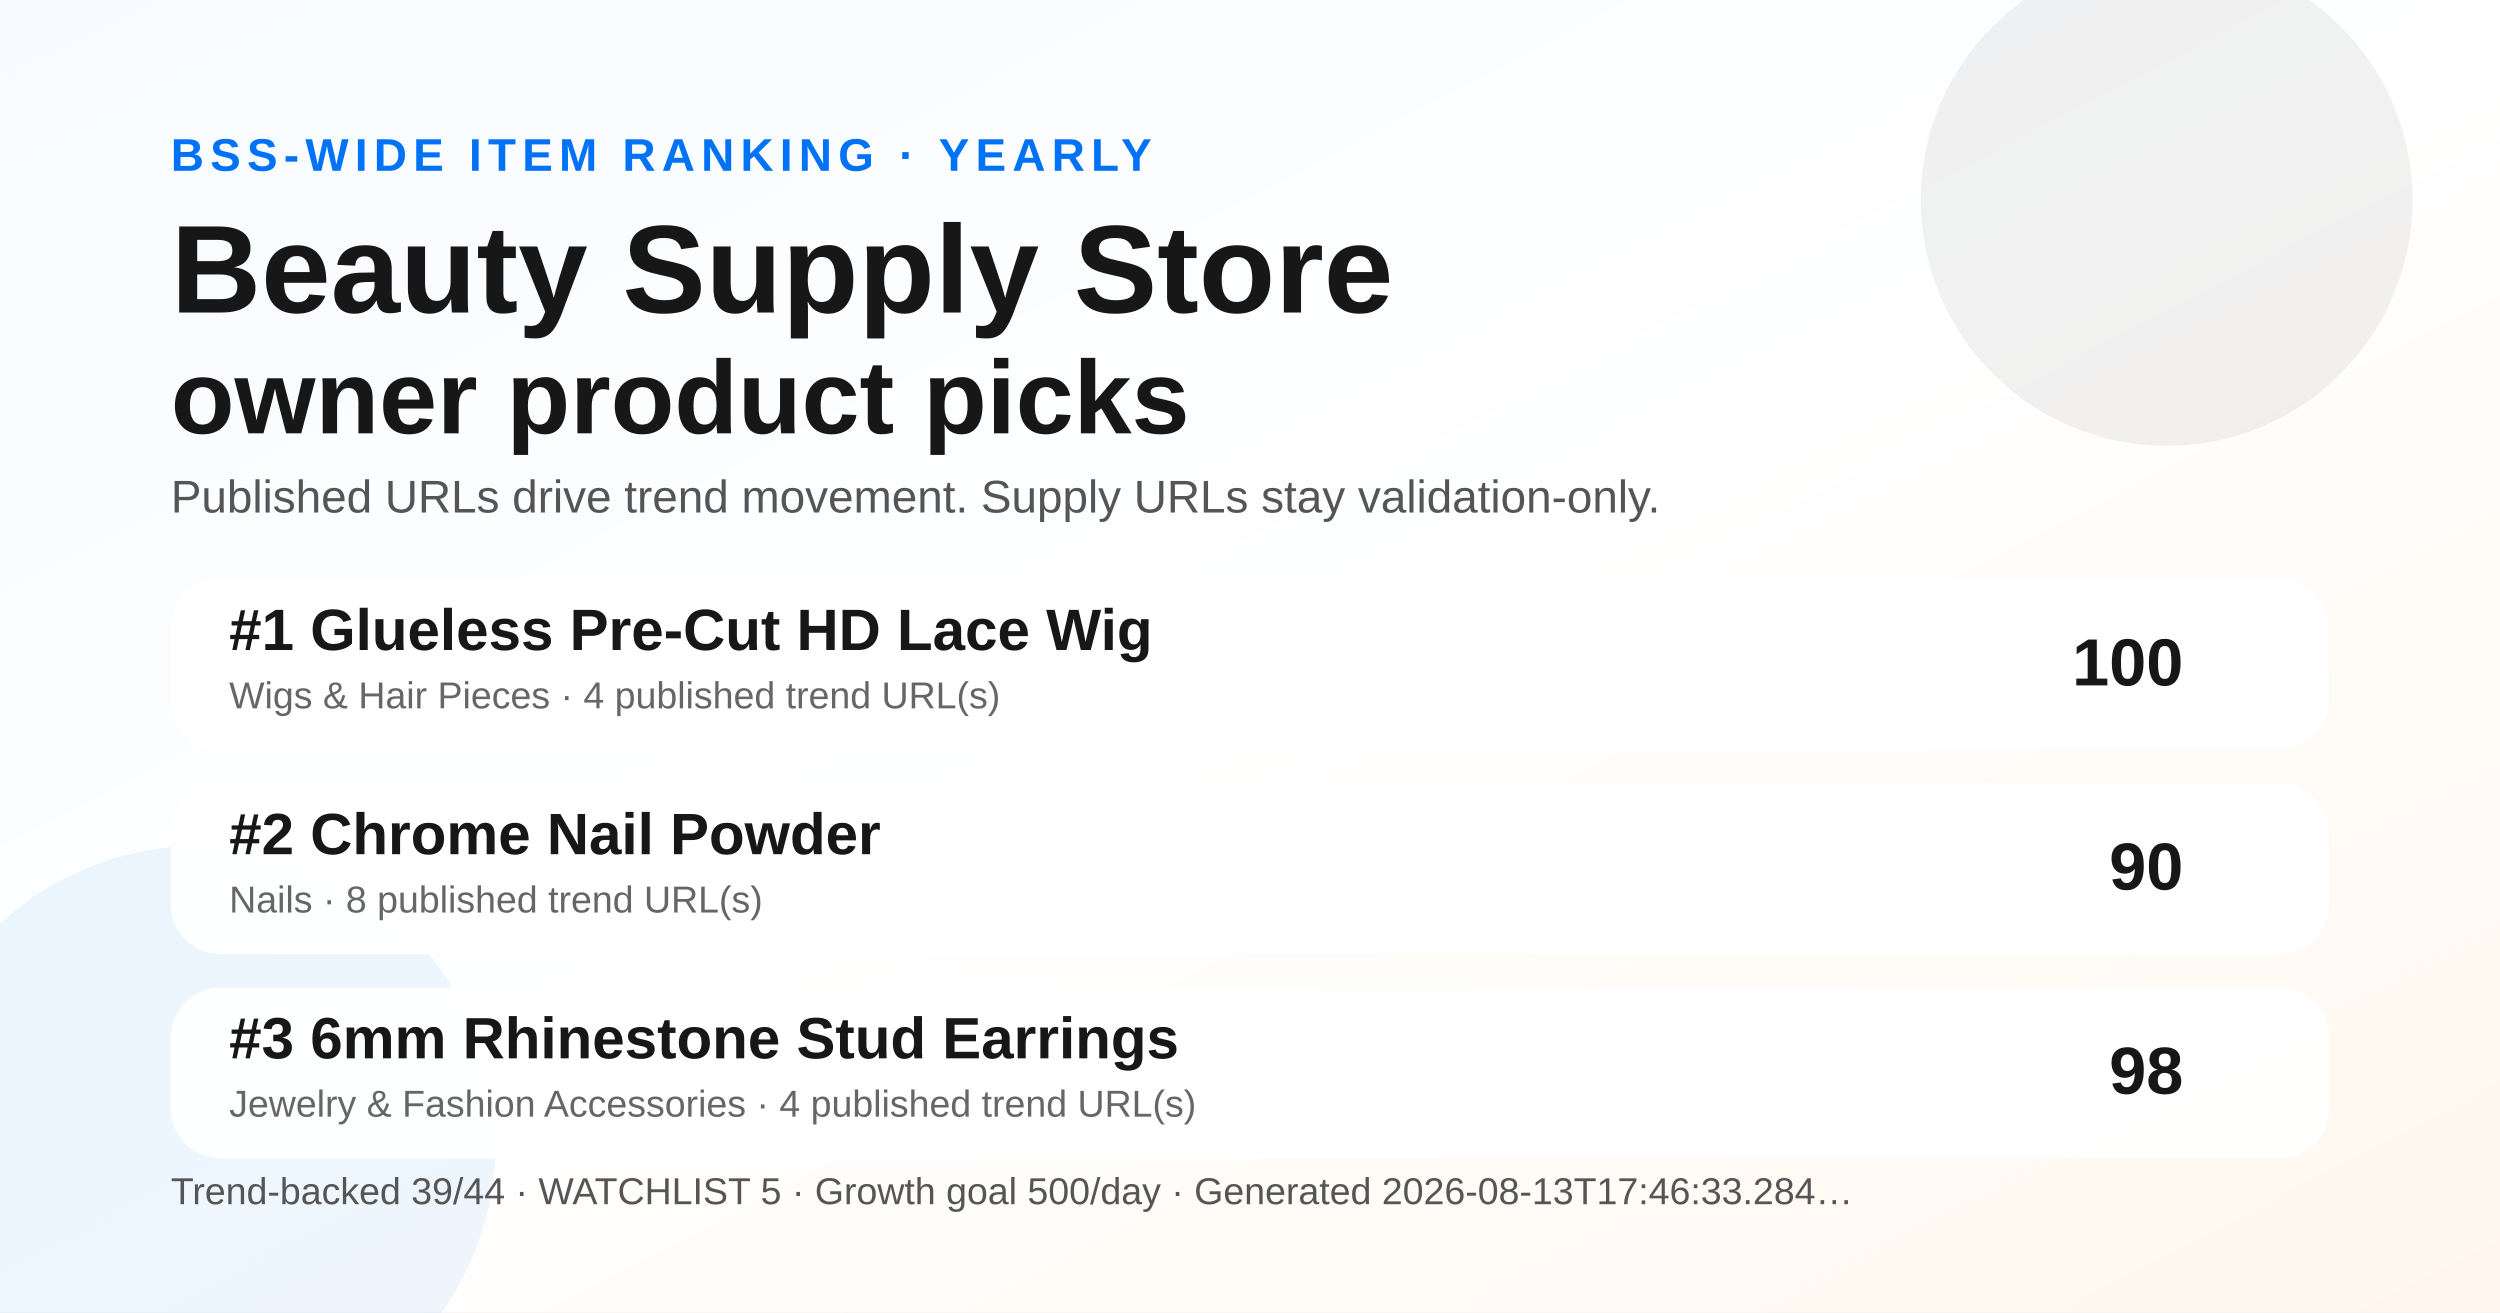
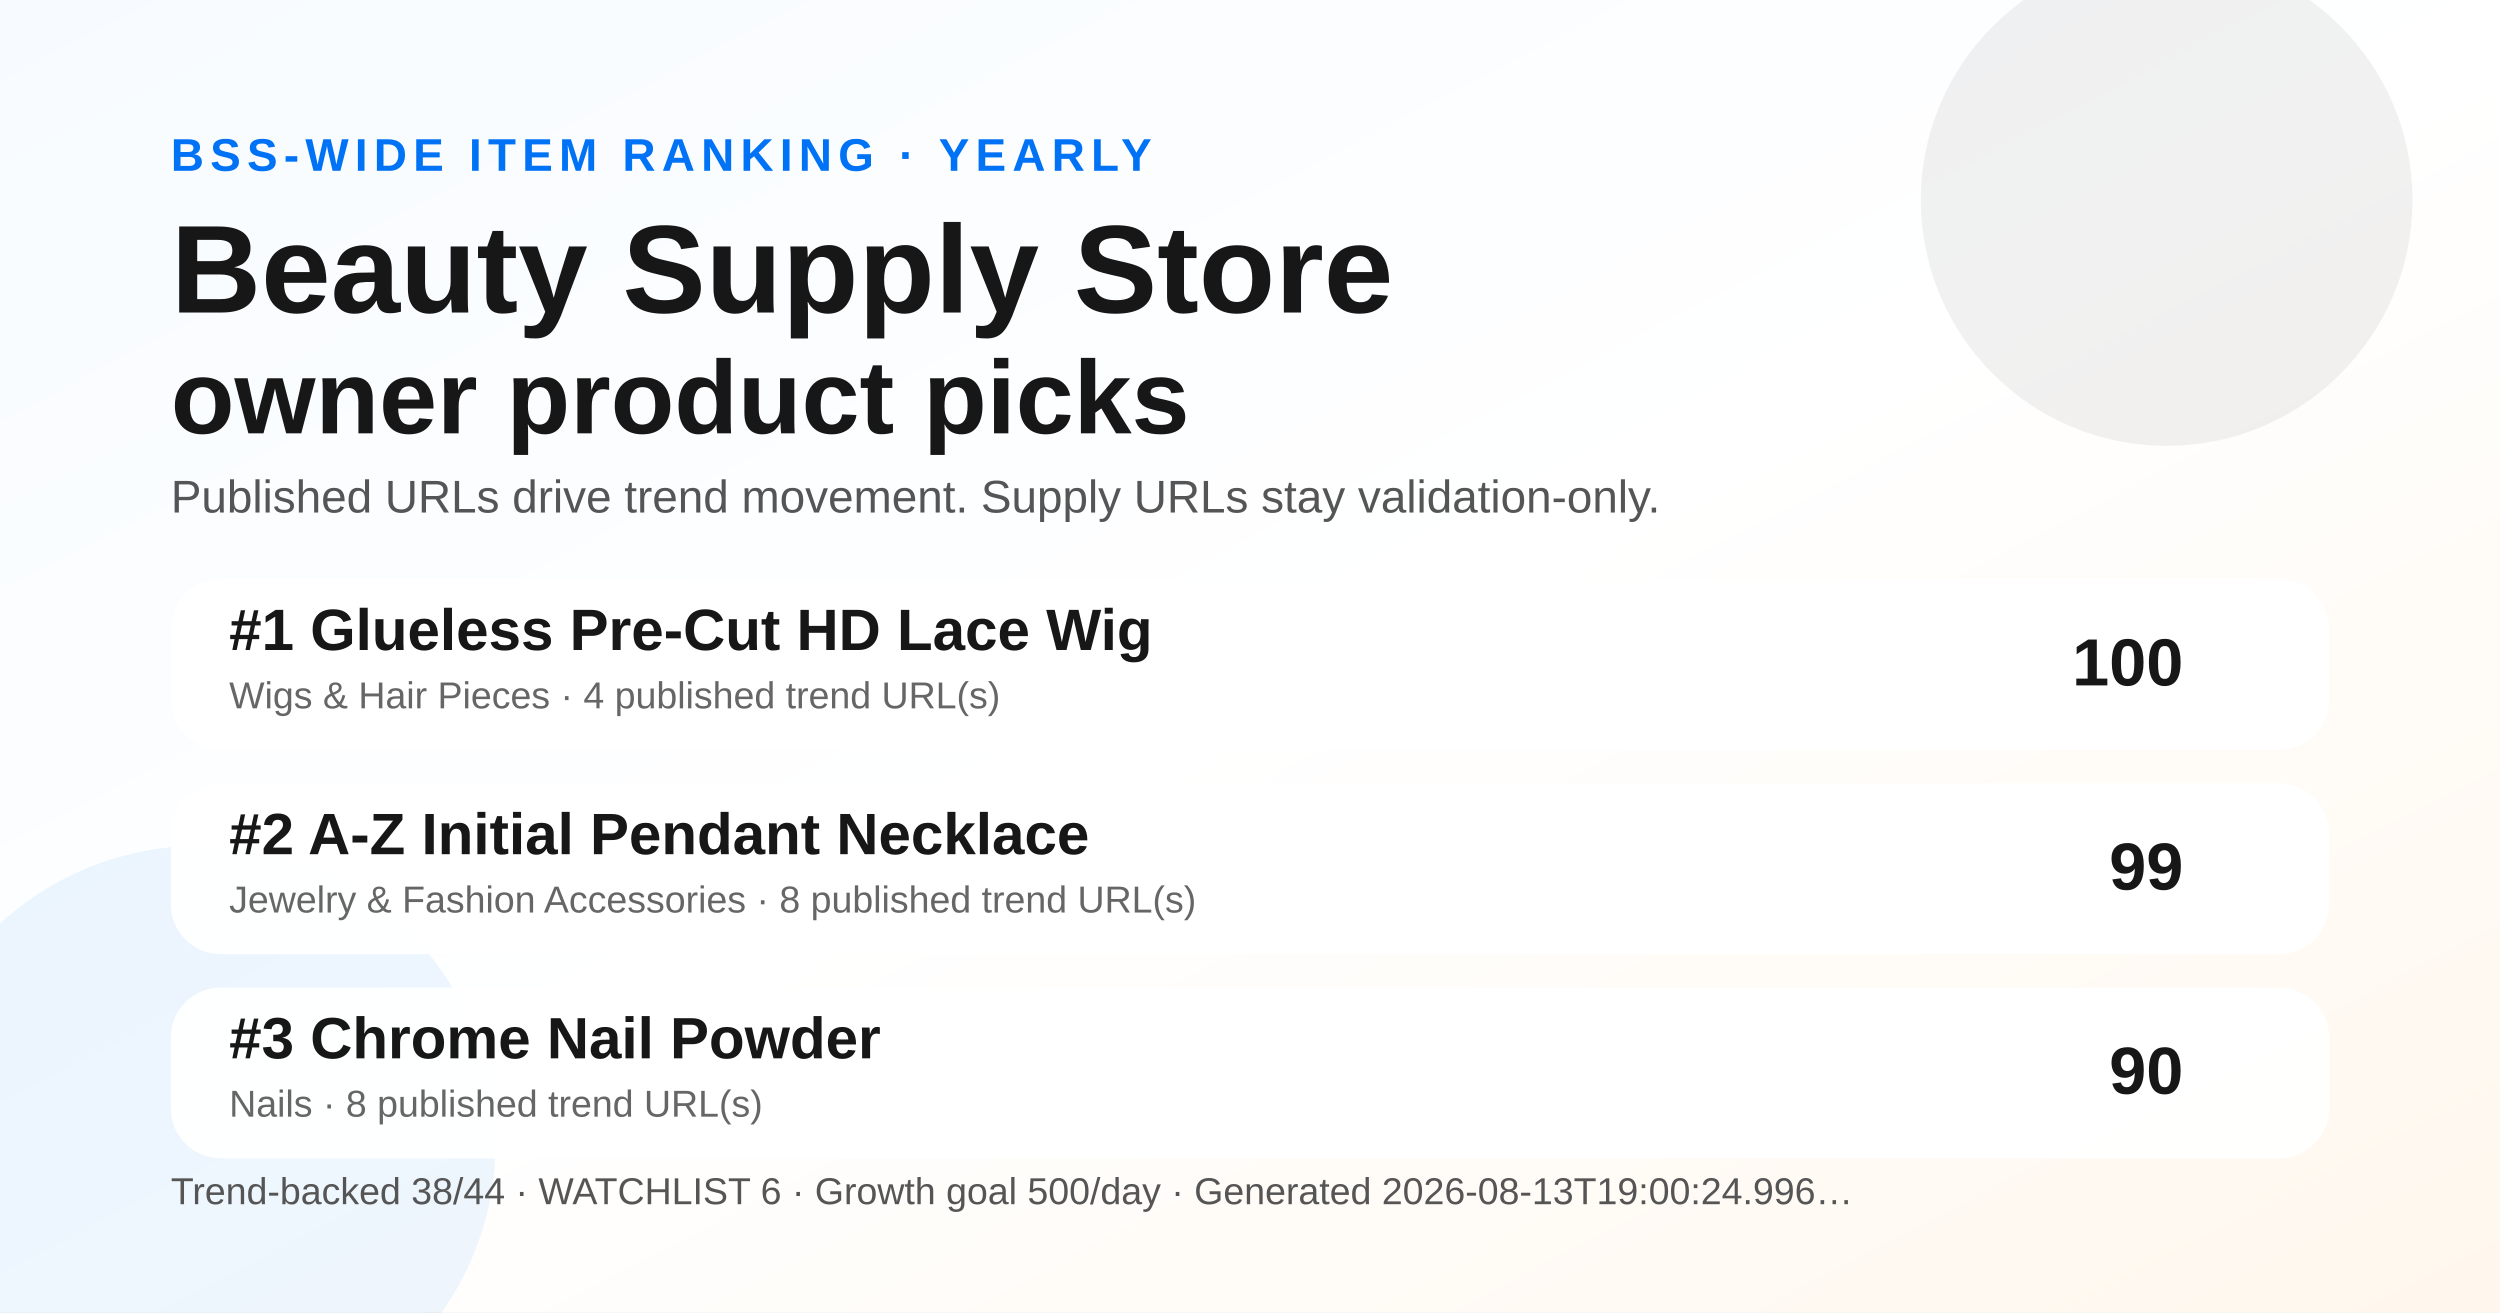
<svg xmlns="http://www.w3.org/2000/svg" width="1200" height="630" viewBox="0 0 1200 630" role="img" aria-label="Yearly BSS Trend Ranking social preview">
  <defs>
    <linearGradient id="bg" x1="0" y1="0" x2="1" y2="1">
      <stop offset="0" stop-color="#f7fbff" />
      <stop offset="0.52" stop-color="#ffffff" />
      <stop offset="1" stop-color="#fff7ed" />
    </linearGradient>
  </defs>
  <rect width="1200" height="630" fill="url(#bg)" />
  <circle cx="1040" cy="96" r="118" fill="#171717" opacity="0.06" />
  <circle cx="96" cy="548" r="142" fill="#0072f5" opacity="0.07" />
  <text x="82" y="82" font-family="Arial, Helvetica, sans-serif" font-size="22" font-weight="700" fill="#0072f5" letter-spacing="3">BSS-WIDE ITEM RANKING · YEARLY</text>
  <text x="82" y="150" font-family="Arial, Helvetica, sans-serif" font-size="60" font-weight="800" fill="#171717">Beauty Supply Store</text>
  <text x="82" y="208" font-family="Arial, Helvetica, sans-serif" font-size="50" font-weight="800" fill="#171717">owner product picks</text>
  <text x="82" y="246" font-family="Arial, Helvetica, sans-serif" font-size="22" fill="#555555">Published URLs drive trend movement. Supply URLs stay validation-only.</text>
  <g transform="translate(82 278)">
    <rect width="1036" height="82" rx="24" fill="#ffffff" opacity="0.96" />
    <text x="28" y="34" font-family="Arial, Helvetica, sans-serif" font-size="28" font-weight="700" fill="#171717">#1 Glueless Pre-Cut HD Lace Wig</text>
    <text x="28" y="62" font-family="Arial, Helvetica, sans-serif" font-size="18" fill="#666666">Wigs &amp; Hair Pieces · 4 published trend URL(s)</text>
    <text x="966" y="51" text-anchor="end" font-family="Arial, Helvetica, sans-serif" font-size="32" font-weight="700" fill="#171717">100</text>
  </g>
  <g transform="translate(82 376)">
    <rect width="1036" height="82" rx="24" fill="#ffffff" opacity="0.96" />
-     <text x="28" y="34" font-family="Arial, Helvetica, sans-serif" font-size="28" font-weight="700" fill="#171717">#2 Chrome Nail Powder</text>
+     <text x="28" y="34" font-family="Arial, Helvetica, sans-serif" font-size="28" font-weight="700" fill="#171717">#2 A-Z Initial Pendant Necklace</text>
+     <text x="28" y="62" font-family="Arial, Helvetica, sans-serif" font-size="18" fill="#666666">Jewelry &amp; Fashion Accessories · 8 published trend URL(s)</text>
+     <text x="966" y="51" text-anchor="end" font-family="Arial, Helvetica, sans-serif" font-size="32" font-weight="700" fill="#171717">99</text>
+   </g>
+   <g transform="translate(82 474)">
+     <rect width="1036" height="82" rx="24" fill="#ffffff" opacity="0.96" />
+     <text x="28" y="34" font-family="Arial, Helvetica, sans-serif" font-size="28" font-weight="700" fill="#171717">#3 Chrome Nail Powder</text>
    <text x="28" y="62" font-family="Arial, Helvetica, sans-serif" font-size="18" fill="#666666">Nails · 8 published trend URL(s)</text>
    <text x="966" y="51" text-anchor="end" font-family="Arial, Helvetica, sans-serif" font-size="32" font-weight="700" fill="#171717">90</text>
  </g>
-   <g transform="translate(82 474)">
-     <rect width="1036" height="82" rx="24" fill="#ffffff" opacity="0.96" />
-     <text x="28" y="34" font-family="Arial, Helvetica, sans-serif" font-size="28" font-weight="700" fill="#171717">#3 6mm Rhinestone Stud Earrings</text>
-     <text x="28" y="62" font-family="Arial, Helvetica, sans-serif" font-size="18" fill="#666666">Jewelry &amp; Fashion Accessories · 4 published trend URL(s)</text>
-     <text x="966" y="51" text-anchor="end" font-family="Arial, Helvetica, sans-serif" font-size="32" font-weight="700" fill="#171717">98</text>
-   </g>
  <g transform="translate(82 578)">
-     <text font-family="Arial, Helvetica, sans-serif" font-size="18" fill="#555555">Trend-backed 39/44 · WATCHLIST 5 · Growth goal 500/day · Generated 2026-08-13T17:46:33.284…</text>
+     <text font-family="Arial, Helvetica, sans-serif" font-size="18" fill="#555555">Trend-backed 38/44 · WATCHLIST 6 · Growth goal 500/day · Generated 2026-08-13T19:00:24.996…</text>
  </g>
</svg>
